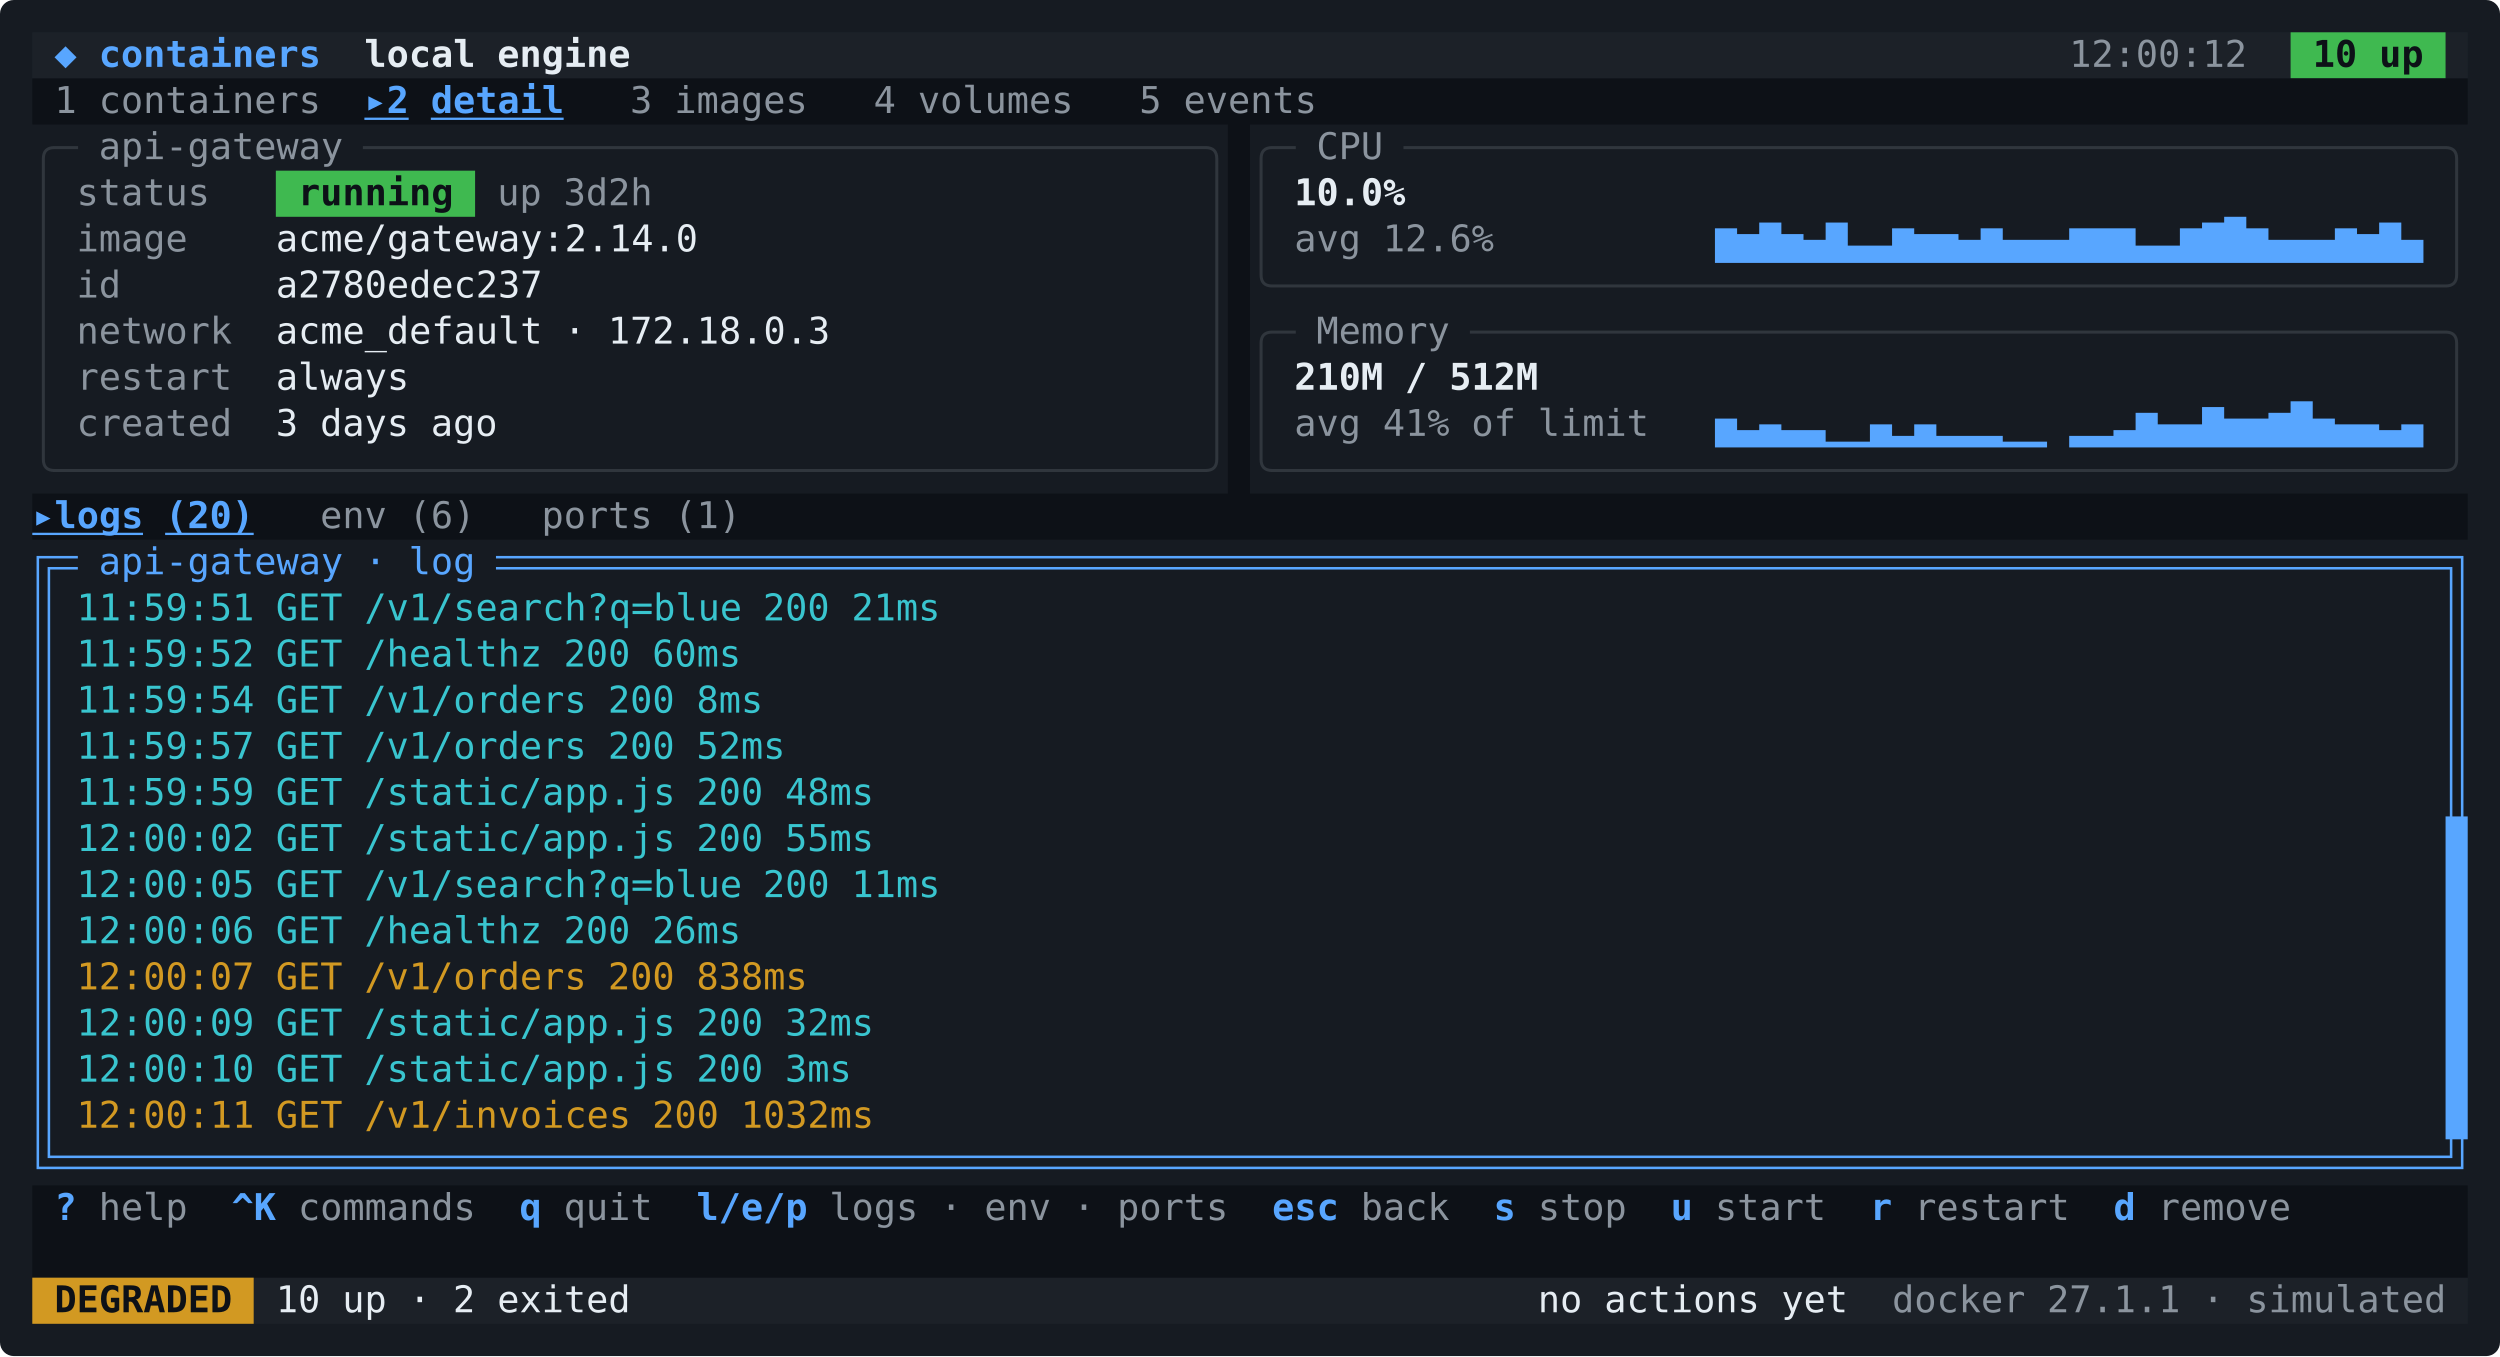
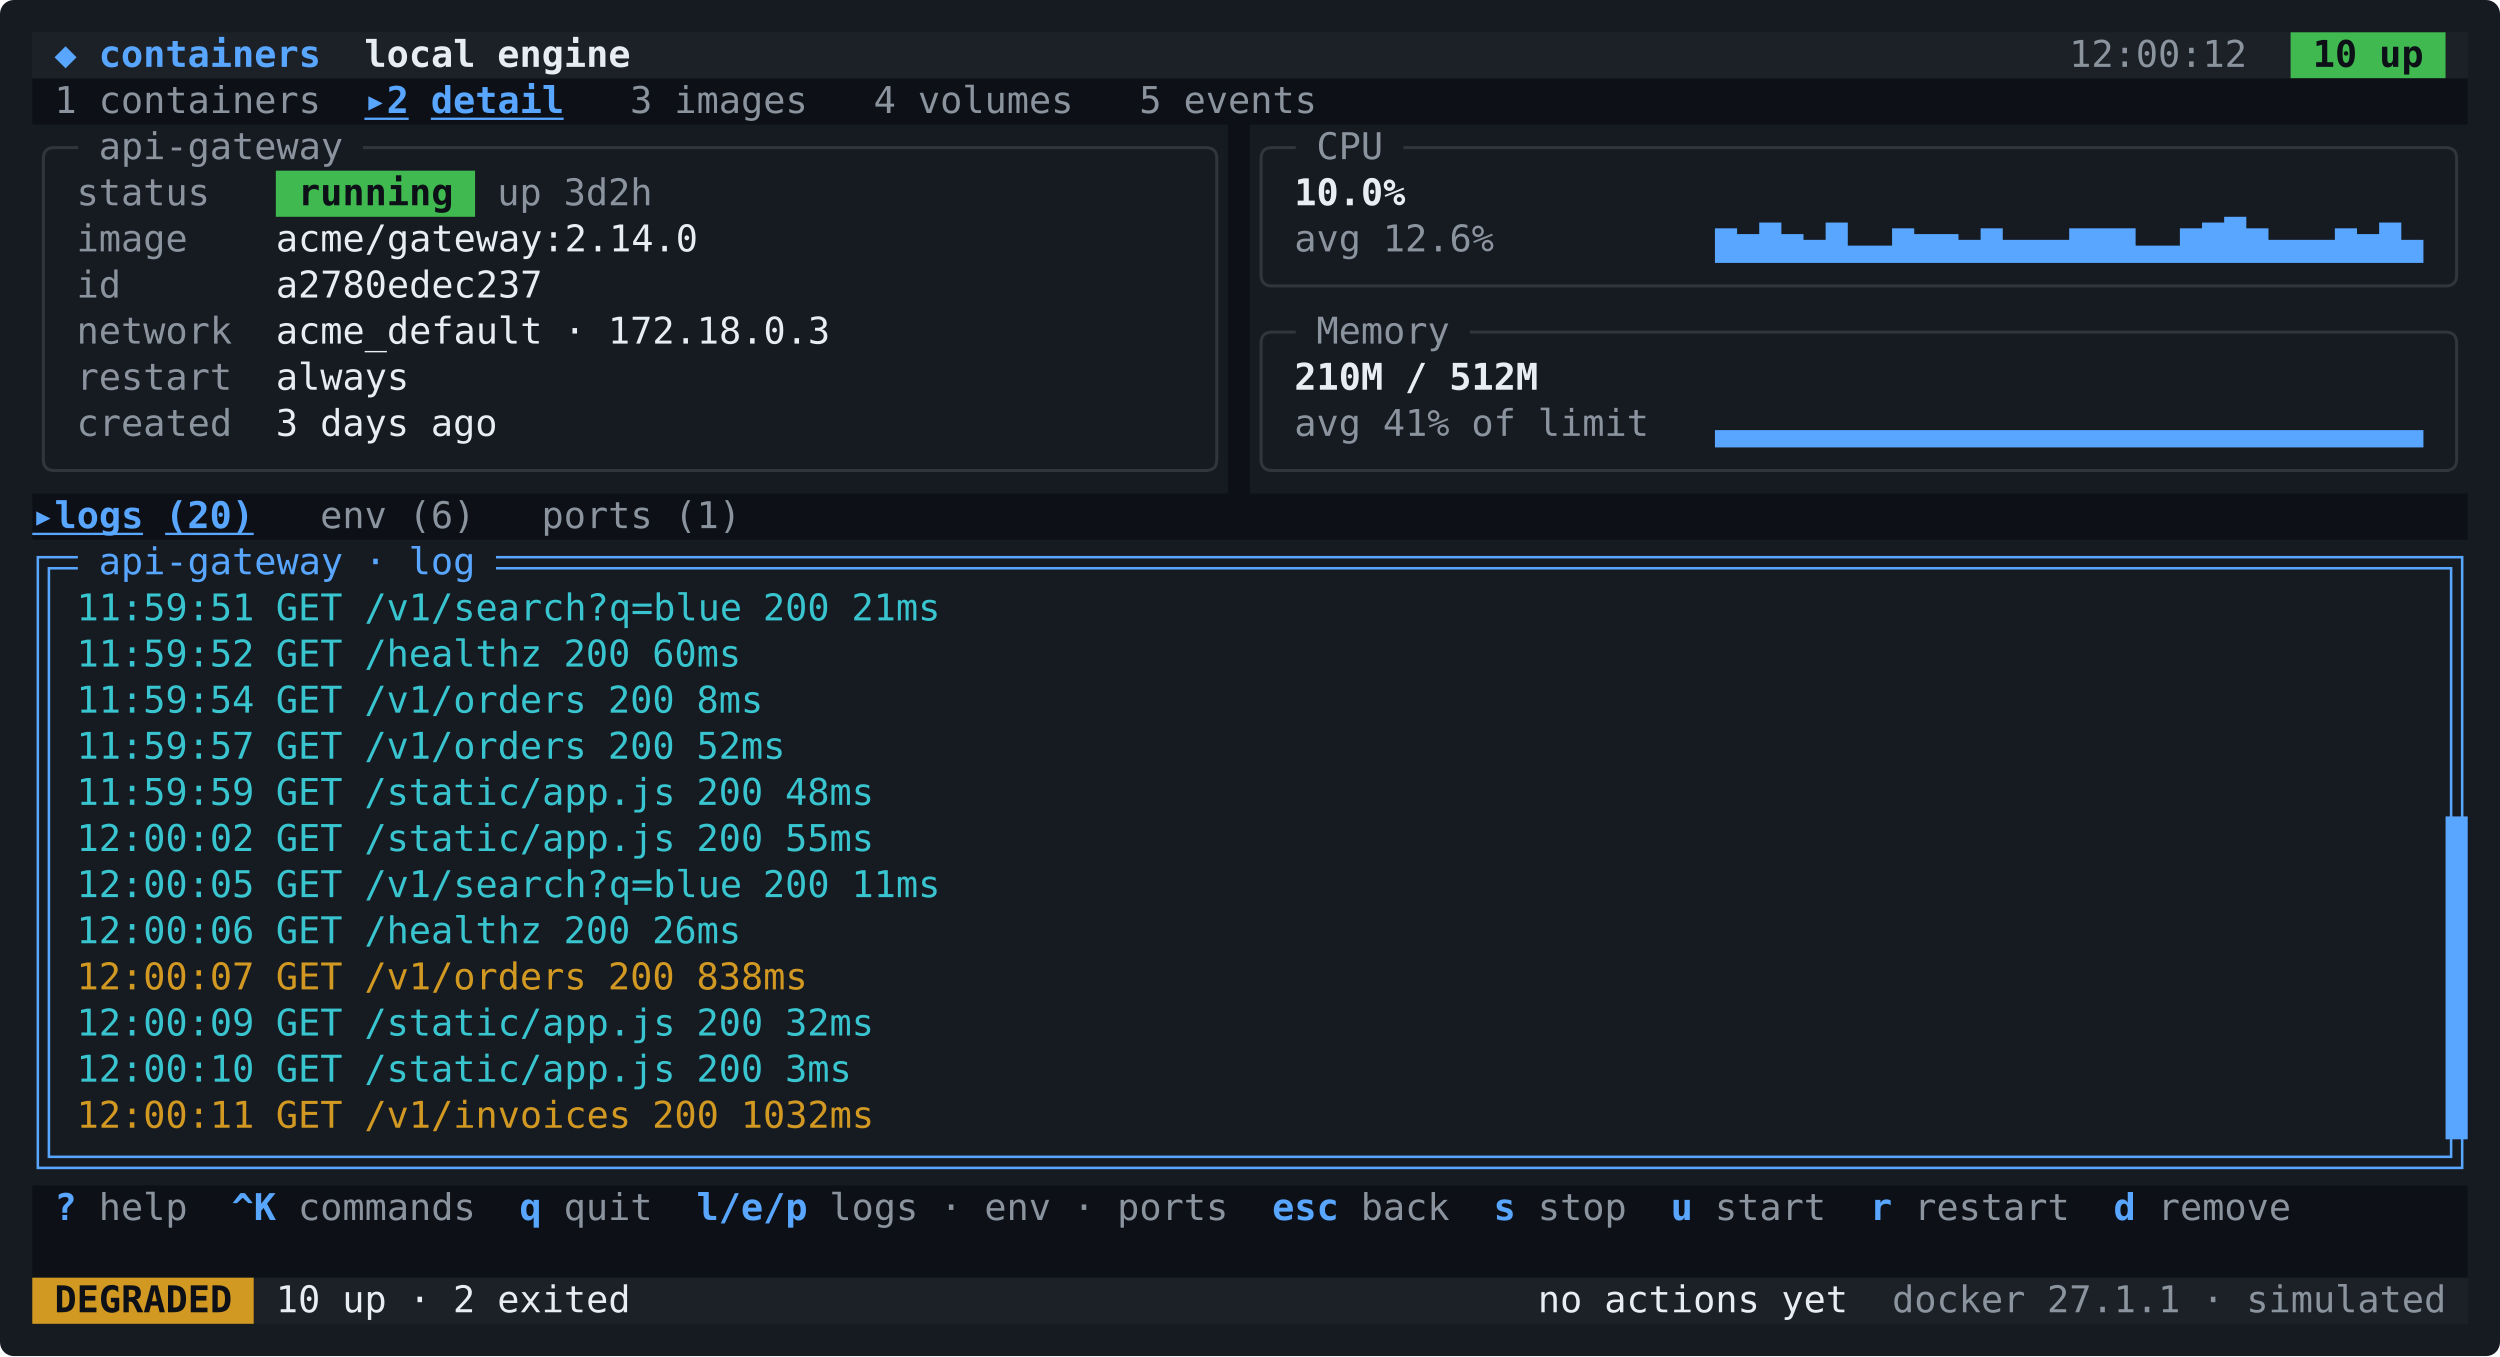
<svg xmlns="http://www.w3.org/2000/svg" width="1084" height="588" viewBox="0 0 1084 588" role="img" aria-label="containers: the detail of one container, an overview card beside CPU and memory sparklines, and its log in a tab strip with environment and ports">
  <rect width="1084" height="588" rx="6" fill="#161b22" />
  <path fill="#1c2128" d="M14 14h979.2v20h-979.2zM1060.4 14h9.6v20h-9.6zM110 554h960v20h-960z" />
  <path fill="#3fb950" d="M993.2 14h67.2v20h-67.2zM119.6 74h86.4v20h-86.4z" />
  <path fill="#0d1117" d="M14 34h1056v20h-1056zM532.4 54h9.6v20h-9.6zM532.4 74h9.6v20h-9.6zM532.4 94h9.6v20h-9.6zM532.4 114h9.6v20h-9.6zM532.4 134h9.6v20h-9.6zM532.4 154h9.6v20h-9.6zM532.4 174h9.6v20h-9.6zM532.4 194h9.6v20h-9.6zM14 214h1056v20h-1056zM14 514h1056v20h-1056zM14 534h1056v20h-1056z" />
  <path fill="#d29922" d="M14 554h96v20h-96z" />
-   <path fill="#58a6ff" d="M743.6 99h9.6v15h-9.6zM753.2 101.5h9.6v12.5h-9.6zM762.8 96.5h9.6v17.5h-9.6zM772.4 101.5h9.6v12.5h-9.6zM782 104h9.6v10h-9.6zM791.6 96.5h9.6v17.5h-9.6zM801.2 106.5h9.6v7.5h-9.6zM810.8 106.5h9.6v7.5h-9.6zM820.4 99h9.6v15h-9.6zM830 101.5h9.6v12.5h-9.6zM839.6 101.5h9.6v12.5h-9.6zM849.2 104h9.6v10h-9.6zM858.8 99h9.6v15h-9.6zM868.4 104h9.6v10h-9.6zM878 104h9.6v10h-9.6zM887.6 104h9.6v10h-9.6zM897.2 99h9.6v15h-9.6zM906.8 99h9.6v15h-9.6zM916.4 99h9.6v15h-9.6zM926 106.5h9.6v7.5h-9.6zM935.6 106.5h9.6v7.5h-9.6zM945.2 99h9.6v15h-9.6zM954.8 96.5h9.6v17.5h-9.6zM964.4 94h9.6v20h-9.6zM974 99h9.6v15h-9.6zM983.6 104h9.6v10h-9.6zM993.2 104h9.6v10h-9.6zM1002.8 104h9.6v10h-9.6zM1012.4 99h9.6v15h-9.6zM1022 101.5h9.6v12.5h-9.6zM1031.6 96.5h9.6v17.5h-9.6zM1041.2 104h9.6v10h-9.6zM743.6 181.5h9.6v12.5h-9.6zM753.2 186.5h9.6v7.5h-9.6zM762.8 184h9.6v10h-9.6zM772.4 186.5h9.6v7.5h-9.6zM782 186.5h9.6v7.5h-9.6zM791.6 191.5h9.6v2.5h-9.6zM801.2 191.5h9.6v2.5h-9.6zM810.8 184h9.6v10h-9.6zM820.4 189h9.6v5h-9.6zM830 184h9.6v10h-9.6zM839.6 189h9.6v5h-9.6zM849.2 189h9.6v5h-9.6zM858.8 189h9.6v5h-9.6zM868.4 191.5h9.6v2.5h-9.6zM878 191.5h9.6v2.5h-9.6zM897.2 189h9.6v5h-9.6zM906.8 189h9.6v5h-9.6zM916.4 186.5h9.6v7.5h-9.6zM926 179h9.6v15h-9.6zM935.6 184h9.6v10h-9.6zM945.2 184h9.6v10h-9.6zM954.8 176.5h9.6v17.5h-9.6zM964.4 181.5h9.6v12.5h-9.6zM974 181.5h9.6v12.5h-9.6zM983.6 179h9.6v15h-9.6zM993.2 174h9.6v20h-9.6zM1002.8 181.5h9.6v12.5h-9.6zM1012.4 184h9.6v10h-9.6zM1022 184h9.6v10h-9.6zM1031.6 186.5h9.6v7.5h-9.6zM1041.2 184h9.6v10h-9.6zM1060.4 354h9.6v20h-9.6zM1060.4 374h9.6v20h-9.6zM1060.4 394h9.6v20h-9.6zM1060.4 414h9.6v20h-9.6zM1060.4 434h9.6v20h-9.6zM1060.4 454h9.6v20h-9.6zM1060.4 474h9.6v20h-9.6z" />
+   <path fill="#58a6ff" d="M743.6 99h9.6v15h-9.6zM753.2 101.5h9.6v12.5h-9.6zM762.8 96.5h9.6v17.5h-9.6zM772.4 101.5h9.6v12.5h-9.6zM782 104h9.6v10h-9.6zM791.6 96.5h9.6v17.5h-9.6zM801.2 106.5h9.6v7.5h-9.6zM810.8 106.5h9.6v7.5h-9.6zM820.4 99h9.6v15h-9.6zM830 101.5h9.6v12.5h-9.6zM839.6 101.5h9.6v12.5h-9.6zM849.2 104h9.6v10h-9.6zM858.8 99h9.6v15h-9.6zM868.4 104h9.6v10h-9.6zM878 104h9.6v10h-9.6zM887.6 104h9.6v10h-9.6zM897.2 99h9.6v15h-9.6zM906.8 99h9.6v15h-9.6zM916.4 99h9.6v15h-9.6zM926 106.5h9.6v7.5h-9.6zM935.6 106.5h9.6v7.5h-9.6zM945.2 99h9.6v15h-9.6zM954.8 96.5h9.6v17.5h-9.6zM964.4 94h9.6v20h-9.6zM974 99h9.6v15h-9.6zM983.6 104h9.6v10h-9.6zM993.2 104h9.6v10h-9.6zM1002.8 104h9.6v10h-9.6zM1012.4 99h9.6v15h-9.6zM1022 101.5h9.6v12.5h-9.6zM1031.6 96.5h9.6v17.5h-9.6zM1041.2 104h9.6v10h-9.6zM743.6 186.5h9.6v7.5h-9.6zM753.2 186.5h9.6v7.5h-9.6zM762.8 186.5h9.6v7.5h-9.6zM772.4 186.5h9.6v7.5h-9.6zM782 186.5h9.6v7.5h-9.6zM791.6 186.5h9.6v7.5h-9.6zM801.2 186.5h9.6v7.5h-9.6zM810.8 186.5h9.6v7.5h-9.6zM820.4 186.5h9.6v7.5h-9.6zM830 186.5h9.6v7.5h-9.6zM839.6 186.5h9.6v7.5h-9.6zM849.2 186.5h9.6v7.5h-9.6zM858.8 186.5h9.6v7.5h-9.6zM868.4 186.5h9.6v7.5h-9.6zM878 186.5h9.6v7.5h-9.6zM887.6 186.5h9.6v7.5h-9.6zM897.2 186.5h9.6v7.5h-9.6zM906.8 186.5h9.6v7.5h-9.6zM916.4 186.5h9.6v7.5h-9.6zM926 186.5h9.6v7.5h-9.6zM935.6 186.5h9.6v7.5h-9.6zM945.2 186.5h9.6v7.5h-9.6zM954.8 186.5h9.6v7.5h-9.6zM964.4 186.5h9.6v7.5h-9.6zM974 186.5h9.6v7.5h-9.6zM983.6 186.5h9.6v7.5h-9.6zM993.2 186.5h9.6v7.5h-9.6zM1002.8 186.5h9.6v7.5h-9.6zM1012.4 186.5h9.6v7.5h-9.6zM1022 186.5h9.6v7.5h-9.6zM1031.6 186.5h9.6v7.5h-9.6zM1041.2 186.5h9.6v7.5h-9.6zM1060.4 354h9.6v20h-9.6zM1060.4 374h9.6v20h-9.6zM1060.4 394h9.6v20h-9.6zM1060.4 414h9.6v20h-9.6zM1060.4 434h9.6v20h-9.6zM1060.4 454h9.6v20h-9.6zM1060.4 474h9.6v20h-9.6z" />
  <g fill="none" stroke-linecap="square" stroke-linejoin="miter">
    <path stroke="#30363d" stroke-width="1.3" d="M23.6 64H23.6Q18.8 64 18.8 68.8V74M23.6 64H33.2M158 64H167.6M167.6 64H177.2M177.2 64H186.8M186.8 64H196.4M196.4 64H206M206 64H215.6M215.6 64H225.2M225.2 64H234.8M234.8 64H244.4M244.4 64H254M254 64H263.6M263.6 64H273.2M273.2 64H282.8M282.8 64H292.4M292.4 64H302M302 64H311.6M311.6 64H321.2M321.2 64H330.8M330.8 64H340.4M340.4 64H350M350 64H359.6M359.6 64H369.2M369.2 64H378.8M378.8 64H388.4M388.4 64H398M398 64H407.6M407.6 64H417.2M417.2 64H426.8M426.8 64H436.4M436.4 64H446M446 64H455.6M455.6 64H465.2M465.2 64H474.8M474.8 64H484.4M484.4 64H494M494 64H503.6M503.6 64H513.2M513.2 64H522.8M522.8 64H522.8Q527.6 64 527.6 68.8V74M551.6 64H551.6Q546.8 64 546.8 68.8V74M551.6 64H561.2M609.2 64H618.8M618.8 64H628.4M628.4 64H638M638 64H647.6M647.6 64H657.2M657.2 64H666.8M666.8 64H676.4M676.4 64H686M686 64H695.6M695.6 64H705.2M705.2 64H714.8M714.8 64H724.4M724.4 64H734M734 64H743.6M743.6 64H753.2M753.2 64H762.8M762.8 64H772.4M772.4 64H782M782 64H791.6M791.6 64H801.2M801.2 64H810.8M810.8 64H820.4M820.4 64H830M830 64H839.6M839.6 64H849.2M849.2 64H858.8M858.8 64H868.4M868.4 64H878M878 64H887.6M887.6 64H897.2M897.2 64H906.8M906.8 64H916.4M916.4 64H926M926 64H935.6M935.6 64H945.2M945.2 64H954.8M954.8 64H964.4M964.4 64H974M974 64H983.6M983.6 64H993.2M993.2 64H1002.8M1002.8 64H1012.4M1012.4 64H1022M1022 64H1031.6M1031.6 64H1041.2M1041.2 64H1050.8M1050.8 64H1060.4M1060.4 64H1060.4Q1065.2 64 1065.2 68.8V74M18.8 74V94M527.6 74V94M546.8 74V94M1065.2 74V94M18.8 94V114M527.6 94V114M546.8 94V114M1065.2 94V114M18.8 114V134M527.6 114V134M551.6 124H551.6Q546.8 124 546.8 119.2V114M551.6 124H561.2M561.2 124H570.8M570.8 124H580.4M580.4 124H590M590 124H599.6M599.6 124H609.2M609.2 124H618.8M618.8 124H628.4M628.4 124H638M638 124H647.6M647.6 124H657.2M657.2 124H666.8M666.8 124H676.4M676.4 124H686M686 124H695.6M695.6 124H705.2M705.2 124H714.8M714.8 124H724.4M724.4 124H734M734 124H743.6M743.6 124H753.2M753.2 124H762.8M762.8 124H772.4M772.4 124H782M782 124H791.6M791.6 124H801.2M801.2 124H810.8M810.8 124H820.4M820.4 124H830M830 124H839.6M839.6 124H849.2M849.2 124H858.8M858.8 124H868.4M868.4 124H878M878 124H887.6M887.6 124H897.2M897.2 124H906.8M906.8 124H916.4M916.4 124H926M926 124H935.6M935.6 124H945.2M945.2 124H954.8M954.8 124H964.4M964.4 124H974M974 124H983.6M983.6 124H993.2M993.2 124H1002.8M1002.8 124H1012.4M1012.4 124H1022M1022 124H1031.6M1031.6 124H1041.2M1041.2 124H1050.8M1050.8 124H1060.4M1060.4 124H1060.4Q1065.2 124 1065.2 119.2V114M18.8 134V154M527.6 134V154M551.6 144H551.6Q546.8 144 546.8 148.8V154M551.6 144H561.2M638 144H647.6M647.6 144H657.2M657.2 144H666.8M666.8 144H676.4M676.4 144H686M686 144H695.6M695.6 144H705.2M705.2 144H714.8M714.8 144H724.4M724.4 144H734M734 144H743.6M743.6 144H753.2M753.2 144H762.8M762.8 144H772.4M772.4 144H782M782 144H791.6M791.6 144H801.2M801.2 144H810.8M810.8 144H820.4M820.4 144H830M830 144H839.6M839.6 144H849.2M849.2 144H858.8M858.8 144H868.4M868.4 144H878M878 144H887.6M887.6 144H897.2M897.2 144H906.8M906.8 144H916.4M916.4 144H926M926 144H935.6M935.6 144H945.2M945.2 144H954.8M954.8 144H964.4M964.4 144H974M974 144H983.6M983.6 144H993.2M993.2 144H1002.8M1002.8 144H1012.4M1012.4 144H1022M1022 144H1031.6M1031.6 144H1041.2M1041.2 144H1050.8M1050.8 144H1060.4M1060.4 144H1060.4Q1065.2 144 1065.2 148.8V154M18.8 154V174M527.6 154V174M546.8 154V174M1065.2 154V174M18.8 174V194M527.6 174V194M546.8 174V194M1065.2 174V194M23.6 204H23.6Q18.8 204 18.8 199.2V194M23.6 204H33.2M33.2 204H42.8M42.8 204H52.4M52.4 204H62M62 204H71.6M71.6 204H81.2M81.2 204H90.8M90.8 204H100.4M100.4 204H110M110 204H119.6M119.6 204H129.2M129.2 204H138.8M138.8 204H148.4M148.4 204H158M158 204H167.6M167.6 204H177.2M177.2 204H186.8M186.8 204H196.4M196.4 204H206M206 204H215.6M215.6 204H225.2M225.2 204H234.8M234.8 204H244.4M244.4 204H254M254 204H263.6M263.6 204H273.2M273.2 204H282.8M282.8 204H292.4M292.4 204H302M302 204H311.6M311.6 204H321.2M321.2 204H330.8M330.8 204H340.4M340.4 204H350M350 204H359.6M359.6 204H369.2M369.2 204H378.8M378.8 204H388.4M388.4 204H398M398 204H407.6M407.6 204H417.2M417.2 204H426.8M426.8 204H436.4M436.4 204H446M446 204H455.6M455.6 204H465.2M465.2 204H474.8M474.8 204H484.4M484.4 204H494M494 204H503.6M503.6 204H513.2M513.2 204H522.8M522.8 204H522.8Q527.6 204 527.6 199.2V194M551.6 204H551.6Q546.8 204 546.8 199.2V194M551.6 204H561.2M561.2 204H570.8M570.8 204H580.4M580.4 204H590M590 204H599.6M599.6 204H609.2M609.2 204H618.8M618.8 204H628.4M628.4 204H638M638 204H647.6M647.6 204H657.2M657.2 204H666.8M666.8 204H676.4M676.4 204H686M686 204H695.6M695.6 204H705.2M705.2 204H714.8M714.8 204H724.4M724.4 204H734M734 204H743.6M743.6 204H753.2M753.2 204H762.8M762.8 204H772.4M772.4 204H782M782 204H791.6M791.6 204H801.2M801.2 204H810.8M810.8 204H820.4M820.4 204H830M830 204H839.6M839.6 204H849.2M849.2 204H858.8M858.8 204H868.4M868.4 204H878M878 204H887.6M887.6 204H897.2M897.2 204H906.8M906.8 204H916.4M916.4 204H926M926 204H935.6M935.6 204H945.2M945.2 204H954.8M954.8 204H964.4M964.4 204H974M974 204H983.6M983.6 204H993.2M993.2 204H1002.8M1002.8 204H1012.4M1012.4 204H1022M1022 204H1031.6M1031.6 204H1041.2M1041.2 204H1050.8M1050.8 204H1060.4M1060.4 204H1060.4Q1065.2 204 1065.2 199.2V194" />
    <path stroke="#58a6ff" stroke-width="1.1" d="M23.6 241.6H16.4V254M23.6 246.4H21.2V254M23.6 241.6H33.2M23.6 246.4H33.2M215.6 241.6H225.2M215.6 246.4H225.2M225.2 241.6H234.8M225.2 246.4H234.8M234.8 241.6H244.4M234.8 246.4H244.4M244.4 241.6H254M244.4 246.4H254M254 241.6H263.6M254 246.4H263.6M263.6 241.6H273.2M263.6 246.4H273.2M273.2 241.6H282.8M273.2 246.4H282.8M282.8 241.6H292.4M282.8 246.4H292.4M292.4 241.6H302M292.4 246.4H302M302 241.6H311.6M302 246.4H311.6M311.6 241.6H321.2M311.6 246.4H321.2M321.2 241.6H330.8M321.2 246.4H330.8M330.8 241.6H340.4M330.8 246.4H340.4M340.4 241.6H350M340.4 246.4H350M350 241.6H359.6M350 246.4H359.6M359.6 241.6H369.2M359.6 246.4H369.2M369.2 241.6H378.8M369.2 246.4H378.8M378.8 241.6H388.4M378.8 246.4H388.4M388.4 241.6H398M388.4 246.4H398M398 241.6H407.6M398 246.4H407.6M407.6 241.6H417.2M407.6 246.4H417.2M417.2 241.6H426.8M417.2 246.4H426.8M426.8 241.6H436.4M426.8 246.4H436.4M436.4 241.6H446M436.4 246.4H446M446 241.6H455.6M446 246.4H455.6M455.6 241.6H465.2M455.6 246.4H465.2M465.2 241.6H474.8M465.2 246.4H474.8M474.8 241.6H484.4M474.8 246.4H484.4M484.4 241.6H494M484.4 246.4H494M494 241.6H503.6M494 246.4H503.6M503.6 241.6H513.2M503.6 246.4H513.2M513.2 241.6H522.8M513.2 246.4H522.8M522.8 241.6H532.4M522.8 246.4H532.4M532.4 241.6H542M532.4 246.4H542M542 241.6H551.6M542 246.4H551.6M551.6 241.6H561.2M551.6 246.4H561.2M561.2 241.6H570.8M561.2 246.4H570.8M570.8 241.6H580.4M570.8 246.4H580.4M580.4 241.6H590M580.4 246.4H590M590 241.6H599.6M590 246.4H599.6M599.6 241.6H609.2M599.6 246.4H609.2M609.2 241.6H618.8M609.2 246.4H618.8M618.8 241.6H628.4M618.8 246.4H628.4M628.4 241.6H638M628.4 246.4H638M638 241.6H647.6M638 246.4H647.6M647.6 241.6H657.2M647.6 246.4H657.2M657.2 241.6H666.8M657.2 246.4H666.8M666.8 241.6H676.4M666.8 246.4H676.4M676.4 241.6H686M676.4 246.4H686M686 241.6H695.6M686 246.4H695.6M695.6 241.6H705.2M695.6 246.4H705.2M705.2 241.6H714.8M705.2 246.4H714.8M714.8 241.6H724.4M714.8 246.4H724.4M724.4 241.6H734M724.4 246.4H734M734 241.6H743.6M734 246.4H743.6M743.6 241.6H753.2M743.6 246.4H753.2M753.2 241.6H762.8M753.2 246.4H762.8M762.8 241.6H772.4M762.8 246.4H772.4M772.4 241.6H782M772.4 246.4H782M782 241.6H791.6M782 246.4H791.6M791.6 241.6H801.2M791.6 246.4H801.2M801.2 241.6H810.8M801.2 246.4H810.8M810.8 241.6H820.4M810.8 246.4H820.4M820.4 241.6H830M820.4 246.4H830M830 241.6H839.6M830 246.4H839.6M839.6 241.6H849.2M839.6 246.4H849.2M849.2 241.6H858.8M849.2 246.4H858.8M858.8 241.6H868.4M858.8 246.4H868.4M868.4 241.6H878M868.4 246.4H878M878 241.6H887.6M878 246.4H887.6M887.6 241.6H897.2M887.6 246.4H897.2M897.2 241.6H906.8M897.2 246.4H906.8M906.8 241.6H916.4M906.8 246.4H916.4M916.4 241.6H926M916.4 246.4H926M926 241.6H935.6M926 246.4H935.6M935.6 241.6H945.2M935.6 246.4H945.2M945.2 241.6H954.8M945.2 246.4H954.8M954.8 241.6H964.4M954.8 246.4H964.4M964.4 241.6H974M964.4 246.4H974M974 241.6H983.6M974 246.4H983.6M983.6 241.6H993.2M983.6 246.4H993.2M993.2 241.6H1002.8M993.2 246.4H1002.8M1002.8 241.6H1012.4M1002.8 246.4H1012.4M1012.4 241.6H1022M1012.4 246.4H1022M1022 241.6H1031.6M1022 246.4H1031.6M1031.6 241.6H1041.2M1031.6 246.4H1041.2M1041.2 241.6H1050.8M1041.2 246.4H1050.8M1050.8 241.6H1060.4M1050.8 246.4H1060.4M1060.4 241.6H1067.6V254M1060.4 246.4H1062.8V254M16.4 254V274M21.2 254V274M1062.8 254V274M1067.6 254V274M16.4 274V294M21.2 274V294M1062.8 274V294M1067.6 274V294M16.4 294V314M21.2 294V314M1062.8 294V314M1067.6 294V314M16.4 314V334M21.2 314V334M1062.8 314V334M1067.6 314V334M16.4 334V354M21.2 334V354M1062.8 334V354M1067.6 334V354M16.4 354V374M21.2 354V374M16.4 374V394M21.2 374V394M16.4 394V414M21.2 394V414M16.4 414V434M21.2 414V434M16.4 434V454M21.2 434V454M16.4 454V474M21.2 454V474M16.4 474V494M21.2 474V494M23.6 506.4H16.4V494M23.6 501.6H21.2V494M23.6 501.6H33.2M23.6 506.4H33.2M33.2 501.6H42.8M33.2 506.4H42.8M42.8 501.6H52.4M42.8 506.4H52.4M52.4 501.6H62M52.4 506.4H62M62 501.6H71.6M62 506.4H71.6M71.6 501.6H81.2M71.6 506.4H81.2M81.2 501.6H90.8M81.2 506.4H90.8M90.8 501.6H100.4M90.8 506.4H100.4M100.4 501.6H110M100.4 506.4H110M110 501.6H119.6M110 506.4H119.6M119.6 501.6H129.2M119.6 506.4H129.2M129.2 501.6H138.8M129.2 506.4H138.8M138.8 501.6H148.4M138.8 506.4H148.4M148.4 501.6H158M148.4 506.4H158M158 501.6H167.6M158 506.4H167.6M167.6 501.6H177.2M167.6 506.4H177.2M177.2 501.6H186.8M177.2 506.4H186.8M186.8 501.6H196.4M186.8 506.4H196.4M196.4 501.6H206M196.4 506.4H206M206 501.6H215.6M206 506.4H215.6M215.6 501.6H225.2M215.6 506.4H225.2M225.2 501.6H234.8M225.2 506.4H234.8M234.8 501.6H244.4M234.8 506.4H244.4M244.4 501.6H254M244.4 506.4H254M254 501.6H263.6M254 506.4H263.6M263.6 501.6H273.2M263.6 506.4H273.2M273.2 501.6H282.8M273.2 506.4H282.8M282.8 501.6H292.4M282.8 506.4H292.4M292.4 501.6H302M292.4 506.4H302M302 501.6H311.6M302 506.4H311.6M311.6 501.6H321.2M311.6 506.4H321.2M321.2 501.6H330.8M321.2 506.4H330.8M330.8 501.6H340.4M330.8 506.4H340.4M340.4 501.6H350M340.4 506.4H350M350 501.6H359.6M350 506.4H359.6M359.6 501.6H369.2M359.6 506.4H369.2M369.2 501.6H378.8M369.2 506.4H378.8M378.8 501.6H388.4M378.8 506.4H388.4M388.4 501.6H398M388.4 506.4H398M398 501.6H407.6M398 506.4H407.6M407.6 501.6H417.2M407.6 506.4H417.2M417.2 501.6H426.8M417.2 506.4H426.8M426.8 501.6H436.4M426.8 506.4H436.4M436.4 501.6H446M436.4 506.4H446M446 501.6H455.6M446 506.4H455.6M455.6 501.6H465.2M455.6 506.4H465.2M465.2 501.6H474.8M465.2 506.4H474.8M474.8 501.6H484.4M474.8 506.4H484.4M484.4 501.6H494M484.4 506.4H494M494 501.6H503.6M494 506.4H503.6M503.6 501.6H513.2M503.6 506.4H513.2M513.2 501.6H522.8M513.2 506.4H522.8M522.8 501.6H532.4M522.8 506.4H532.4M532.4 501.6H542M532.4 506.4H542M542 501.6H551.6M542 506.4H551.6M551.6 501.6H561.2M551.6 506.4H561.2M561.2 501.6H570.8M561.2 506.4H570.8M570.8 501.6H580.4M570.8 506.4H580.4M580.4 501.6H590M580.4 506.4H590M590 501.6H599.6M590 506.4H599.6M599.6 501.6H609.2M599.6 506.4H609.2M609.2 501.6H618.8M609.2 506.4H618.8M618.8 501.6H628.4M618.8 506.4H628.4M628.4 501.6H638M628.4 506.4H638M638 501.6H647.6M638 506.4H647.6M647.6 501.6H657.2M647.6 506.4H657.2M657.2 501.6H666.8M657.2 506.4H666.8M666.8 501.6H676.4M666.8 506.4H676.4M676.4 501.6H686M676.4 506.4H686M686 501.6H695.6M686 506.4H695.6M695.6 501.6H705.2M695.6 506.4H705.2M705.2 501.6H714.8M705.2 506.4H714.8M714.8 501.6H724.4M714.8 506.4H724.4M724.4 501.6H734M724.4 506.4H734M734 501.6H743.6M734 506.4H743.6M743.6 501.6H753.2M743.6 506.4H753.2M753.2 501.6H762.8M753.2 506.4H762.8M762.8 501.6H772.4M762.8 506.4H772.4M772.4 501.6H782M772.4 506.4H782M782 501.6H791.6M782 506.4H791.6M791.6 501.6H801.2M791.6 506.4H801.2M801.2 501.6H810.8M801.2 506.4H810.8M810.8 501.6H820.4M810.8 506.4H820.4M820.4 501.6H830M820.4 506.4H830M830 501.6H839.6M830 506.4H839.6M839.6 501.6H849.2M839.6 506.4H849.2M849.2 501.6H858.8M849.2 506.4H858.8M858.8 501.6H868.4M858.8 506.4H868.4M868.4 501.6H878M868.4 506.4H878M878 501.6H887.6M878 506.4H887.6M887.6 501.6H897.2M887.6 506.4H897.2M897.2 501.6H906.8M897.2 506.4H906.8M906.8 501.6H916.4M906.8 506.4H916.4M916.4 501.6H926M916.4 506.4H926M926 501.6H935.6M926 506.4H935.6M935.6 501.6H945.2M935.6 506.4H945.2M945.2 501.6H954.8M945.2 506.4H954.8M954.8 501.6H964.4M954.8 506.4H964.4M964.4 501.6H974M964.4 506.4H974M974 501.6H983.6M974 506.4H983.6M983.6 501.6H993.2M983.6 506.4H993.2M993.2 501.6H1002.8M993.2 506.4H1002.8M1002.8 501.6H1012.4M1002.8 506.4H1012.4M1012.4 501.6H1022M1012.4 506.4H1022M1022 501.6H1031.6M1022 506.4H1031.6M1031.6 501.6H1041.2M1031.6 506.4H1041.2M1041.2 501.6H1050.8M1041.2 506.4H1050.8M1050.8 501.6H1060.4M1050.8 506.4H1060.4M1060.4 506.4H1067.6V494M1060.4 501.6H1062.8V494" />
  </g>
  <g font-family="'JetBrains Mono','SF Mono',SFMono-Regular,Menlo,Consolas,'DejaVu Sans Mono','Noto Sans Mono',monospace" font-size="16" xml:space="preserve">
    <text x="23.6" y="29" textLength="9.6" lengthAdjust="spacing" fill="#58a6ff" font-weight="700">◆</text>
    <text x="42.8" y="29" textLength="96" lengthAdjust="spacing" fill="#58a6ff" font-weight="700">containers</text>
    <text x="158" y="29" textLength="48" lengthAdjust="spacing" fill="#e6edf3" font-weight="700">local</text>
    <text x="215.6" y="29" textLength="57.6" lengthAdjust="spacing" fill="#e6edf3" font-weight="700">engine</text>
    <text x="897.2" y="29" textLength="76.8" lengthAdjust="spacing" fill="#8b949e">12:00:12</text>
    <text x="1002.8" y="29" textLength="19.2" lengthAdjust="spacing" fill="#0d1117" font-weight="700">10</text>
    <text x="1031.6" y="29" textLength="19.2" lengthAdjust="spacing" fill="#0d1117" font-weight="700">up</text>
    <text x="23.6" y="49" textLength="9.6" lengthAdjust="spacing" fill="#8b949e">1</text>
    <text x="42.8" y="49" textLength="96" lengthAdjust="spacing" fill="#8b949e">containers</text>
    <text x="158" y="49" textLength="19.2" lengthAdjust="spacing" fill="#58a6ff" font-weight="700">▸2</text>
    <rect x="158" y="51" width="19.2" height="1" fill="#58a6ff" />
    <text x="186.8" y="49" textLength="57.6" lengthAdjust="spacing" fill="#58a6ff" font-weight="700">detail</text>
    <rect x="186.8" y="51" width="57.6" height="1" fill="#58a6ff" />
    <text x="273.2" y="49" textLength="9.6" lengthAdjust="spacing" fill="#8b949e">3</text>
    <text x="292.4" y="49" textLength="57.6" lengthAdjust="spacing" fill="#8b949e">images</text>
    <text x="378.8" y="49" textLength="9.6" lengthAdjust="spacing" fill="#8b949e">4</text>
    <text x="398" y="49" textLength="67.2" lengthAdjust="spacing" fill="#8b949e">volumes</text>
    <text x="494" y="49" textLength="9.6" lengthAdjust="spacing" fill="#8b949e">5</text>
    <text x="513.2" y="49" textLength="57.6" lengthAdjust="spacing" fill="#8b949e">events</text>
    <text x="42.8" y="69" textLength="105.6" lengthAdjust="spacing" fill="#8b949e">api-gateway</text>
    <text x="570.8" y="69" textLength="28.8" lengthAdjust="spacing" fill="#8b949e">CPU</text>
    <text x="33.2" y="89" textLength="57.6" lengthAdjust="spacing" fill="#8b949e">status</text>
    <text x="129.2" y="89" textLength="67.2" lengthAdjust="spacing" fill="#0d1117" font-weight="700">running</text>
    <text x="215.6" y="89" textLength="19.2" lengthAdjust="spacing" fill="#8b949e">up</text>
    <text x="244.4" y="89" textLength="38.4" lengthAdjust="spacing" fill="#8b949e">3d2h</text>
    <text x="561.2" y="89" textLength="48" lengthAdjust="spacing" fill="#e6edf3" font-weight="700">10.0%</text>
    <text x="33.2" y="109" textLength="48" lengthAdjust="spacing" fill="#8b949e">image</text>
    <text x="119.6" y="109" textLength="182.4" lengthAdjust="spacing" fill="#e6edf3">acme/gateway:2.14.0</text>
    <text x="561.2" y="109" textLength="28.8" lengthAdjust="spacing" fill="#8b949e">avg</text>
    <text x="599.6" y="109" textLength="48" lengthAdjust="spacing" fill="#8b949e">12.6%</text>
    <text x="33.2" y="129" textLength="19.2" lengthAdjust="spacing" fill="#8b949e">id</text>
    <text x="119.6" y="129" textLength="115.2" lengthAdjust="spacing" fill="#e6edf3">a2780edec237</text>
    <text x="33.2" y="149" textLength="67.2" lengthAdjust="spacing" fill="#8b949e">network</text>
    <text x="119.6" y="149" textLength="115.2" lengthAdjust="spacing" fill="#e6edf3">acme_default</text>
    <text x="244.4" y="149" textLength="9.6" lengthAdjust="spacing" fill="#e6edf3">·</text>
    <text x="263.6" y="149" textLength="96" lengthAdjust="spacing" fill="#e6edf3">172.18.0.3</text>
    <text x="570.8" y="149" textLength="57.6" lengthAdjust="spacing" fill="#8b949e">Memory</text>
    <text x="33.2" y="169" textLength="67.2" lengthAdjust="spacing" fill="#8b949e">restart</text>
    <text x="119.6" y="169" textLength="57.6" lengthAdjust="spacing" fill="#e6edf3">always</text>
    <text x="561.2" y="169" textLength="38.4" lengthAdjust="spacing" fill="#e6edf3" font-weight="700">210M</text>
    <text x="609.2" y="169" textLength="9.6" lengthAdjust="spacing" fill="#e6edf3" font-weight="700">/</text>
    <text x="628.4" y="169" textLength="38.4" lengthAdjust="spacing" fill="#e6edf3" font-weight="700">512M</text>
    <text x="33.2" y="189" textLength="67.2" lengthAdjust="spacing" fill="#8b949e">created</text>
    <text x="119.6" y="189" textLength="9.6" lengthAdjust="spacing" fill="#e6edf3">3</text>
    <text x="138.8" y="189" textLength="38.4" lengthAdjust="spacing" fill="#e6edf3">days</text>
    <text x="186.8" y="189" textLength="28.8" lengthAdjust="spacing" fill="#e6edf3">ago</text>
    <text x="561.2" y="189" textLength="28.8" lengthAdjust="spacing" fill="#8b949e">avg</text>
    <text x="599.6" y="189" textLength="28.8" lengthAdjust="spacing" fill="#8b949e">41%</text>
    <text x="638" y="189" textLength="19.2" lengthAdjust="spacing" fill="#8b949e">of</text>
    <text x="666.8" y="189" textLength="48" lengthAdjust="spacing" fill="#8b949e">limit</text>
    <text x="14" y="229" textLength="48" lengthAdjust="spacing" fill="#58a6ff" font-weight="700">▸logs</text>
    <rect x="14" y="231" width="48" height="1" fill="#58a6ff" />
    <text x="71.6" y="229" textLength="38.4" lengthAdjust="spacing" fill="#58a6ff" font-weight="700">(20)</text>
    <rect x="71.6" y="231" width="38.4" height="1" fill="#58a6ff" />
    <text x="138.8" y="229" textLength="28.8" lengthAdjust="spacing" fill="#8b949e">env</text>
    <text x="177.2" y="229" textLength="28.8" lengthAdjust="spacing" fill="#8b949e">(6)</text>
    <text x="234.8" y="229" textLength="48" lengthAdjust="spacing" fill="#8b949e">ports</text>
    <text x="292.4" y="229" textLength="28.8" lengthAdjust="spacing" fill="#8b949e">(1)</text>
    <text x="42.8" y="249" textLength="105.6" lengthAdjust="spacing" fill="#58a6ff">api-gateway</text>
    <text x="158" y="249" textLength="9.6" lengthAdjust="spacing" fill="#58a6ff">·</text>
    <text x="177.2" y="249" textLength="28.8" lengthAdjust="spacing" fill="#58a6ff">log</text>
    <text x="33.2" y="269" textLength="76.8" lengthAdjust="spacing" fill="#39c5cf">11:59:51</text>
    <text x="119.6" y="269" textLength="28.8" lengthAdjust="spacing" fill="#39c5cf">GET</text>
    <text x="158" y="269" textLength="163.2" lengthAdjust="spacing" fill="#39c5cf">/v1/search?q=blue</text>
    <text x="330.8" y="269" textLength="28.8" lengthAdjust="spacing" fill="#39c5cf">200</text>
    <text x="369.2" y="269" textLength="38.4" lengthAdjust="spacing" fill="#39c5cf">21ms</text>
    <text x="33.2" y="289" textLength="76.8" lengthAdjust="spacing" fill="#39c5cf">11:59:52</text>
    <text x="119.6" y="289" textLength="28.8" lengthAdjust="spacing" fill="#39c5cf">GET</text>
    <text x="158" y="289" textLength="76.8" lengthAdjust="spacing" fill="#39c5cf">/healthz</text>
    <text x="244.4" y="289" textLength="28.8" lengthAdjust="spacing" fill="#39c5cf">200</text>
    <text x="282.8" y="289" textLength="38.4" lengthAdjust="spacing" fill="#39c5cf">60ms</text>
    <text x="33.2" y="309" textLength="76.8" lengthAdjust="spacing" fill="#39c5cf">11:59:54</text>
    <text x="119.6" y="309" textLength="28.8" lengthAdjust="spacing" fill="#39c5cf">GET</text>
    <text x="158" y="309" textLength="96" lengthAdjust="spacing" fill="#39c5cf">/v1/orders</text>
    <text x="263.6" y="309" textLength="28.8" lengthAdjust="spacing" fill="#39c5cf">200</text>
    <text x="302" y="309" textLength="28.8" lengthAdjust="spacing" fill="#39c5cf">8ms</text>
    <text x="33.2" y="329" textLength="76.8" lengthAdjust="spacing" fill="#39c5cf">11:59:57</text>
    <text x="119.6" y="329" textLength="28.8" lengthAdjust="spacing" fill="#39c5cf">GET</text>
    <text x="158" y="329" textLength="96" lengthAdjust="spacing" fill="#39c5cf">/v1/orders</text>
    <text x="263.6" y="329" textLength="28.8" lengthAdjust="spacing" fill="#39c5cf">200</text>
    <text x="302" y="329" textLength="38.4" lengthAdjust="spacing" fill="#39c5cf">52ms</text>
    <text x="33.2" y="349" textLength="76.8" lengthAdjust="spacing" fill="#39c5cf">11:59:59</text>
    <text x="119.6" y="349" textLength="28.8" lengthAdjust="spacing" fill="#39c5cf">GET</text>
    <text x="158" y="349" textLength="134.4" lengthAdjust="spacing" fill="#39c5cf">/static/app.js</text>
    <text x="302" y="349" textLength="28.8" lengthAdjust="spacing" fill="#39c5cf">200</text>
    <text x="340.4" y="349" textLength="38.4" lengthAdjust="spacing" fill="#39c5cf">48ms</text>
    <text x="33.2" y="369" textLength="76.8" lengthAdjust="spacing" fill="#39c5cf">12:00:02</text>
    <text x="119.6" y="369" textLength="28.8" lengthAdjust="spacing" fill="#39c5cf">GET</text>
    <text x="158" y="369" textLength="134.4" lengthAdjust="spacing" fill="#39c5cf">/static/app.js</text>
    <text x="302" y="369" textLength="28.8" lengthAdjust="spacing" fill="#39c5cf">200</text>
    <text x="340.4" y="369" textLength="38.4" lengthAdjust="spacing" fill="#39c5cf">55ms</text>
    <text x="33.2" y="389" textLength="76.8" lengthAdjust="spacing" fill="#39c5cf">12:00:05</text>
    <text x="119.6" y="389" textLength="28.8" lengthAdjust="spacing" fill="#39c5cf">GET</text>
    <text x="158" y="389" textLength="163.2" lengthAdjust="spacing" fill="#39c5cf">/v1/search?q=blue</text>
    <text x="330.8" y="389" textLength="28.8" lengthAdjust="spacing" fill="#39c5cf">200</text>
    <text x="369.2" y="389" textLength="38.4" lengthAdjust="spacing" fill="#39c5cf">11ms</text>
    <text x="33.2" y="409" textLength="76.8" lengthAdjust="spacing" fill="#39c5cf">12:00:06</text>
    <text x="119.6" y="409" textLength="28.8" lengthAdjust="spacing" fill="#39c5cf">GET</text>
    <text x="158" y="409" textLength="76.8" lengthAdjust="spacing" fill="#39c5cf">/healthz</text>
    <text x="244.4" y="409" textLength="28.8" lengthAdjust="spacing" fill="#39c5cf">200</text>
    <text x="282.8" y="409" textLength="38.4" lengthAdjust="spacing" fill="#39c5cf">26ms</text>
    <text x="33.2" y="429" textLength="76.8" lengthAdjust="spacing" fill="#d29922">12:00:07</text>
    <text x="119.6" y="429" textLength="28.8" lengthAdjust="spacing" fill="#d29922">GET</text>
    <text x="158" y="429" textLength="96" lengthAdjust="spacing" fill="#d29922">/v1/orders</text>
    <text x="263.6" y="429" textLength="28.8" lengthAdjust="spacing" fill="#d29922">200</text>
    <text x="302" y="429" textLength="48" lengthAdjust="spacing" fill="#d29922">838ms</text>
    <text x="33.2" y="449" textLength="76.8" lengthAdjust="spacing" fill="#39c5cf">12:00:09</text>
    <text x="119.6" y="449" textLength="28.8" lengthAdjust="spacing" fill="#39c5cf">GET</text>
    <text x="158" y="449" textLength="134.4" lengthAdjust="spacing" fill="#39c5cf">/static/app.js</text>
    <text x="302" y="449" textLength="28.8" lengthAdjust="spacing" fill="#39c5cf">200</text>
    <text x="340.4" y="449" textLength="38.4" lengthAdjust="spacing" fill="#39c5cf">32ms</text>
    <text x="33.2" y="469" textLength="76.8" lengthAdjust="spacing" fill="#39c5cf">12:00:10</text>
    <text x="119.6" y="469" textLength="28.8" lengthAdjust="spacing" fill="#39c5cf">GET</text>
    <text x="158" y="469" textLength="134.4" lengthAdjust="spacing" fill="#39c5cf">/static/app.js</text>
    <text x="302" y="469" textLength="28.8" lengthAdjust="spacing" fill="#39c5cf">200</text>
    <text x="340.4" y="469" textLength="28.8" lengthAdjust="spacing" fill="#39c5cf">3ms</text>
    <text x="33.2" y="489" textLength="76.8" lengthAdjust="spacing" fill="#d29922">12:00:11</text>
    <text x="119.6" y="489" textLength="28.8" lengthAdjust="spacing" fill="#d29922">GET</text>
    <text x="158" y="489" textLength="115.2" lengthAdjust="spacing" fill="#d29922">/v1/invoices</text>
    <text x="282.8" y="489" textLength="28.8" lengthAdjust="spacing" fill="#d29922">200</text>
    <text x="321.2" y="489" textLength="57.6" lengthAdjust="spacing" fill="#d29922">1032ms</text>
    <text x="23.6" y="529" textLength="9.6" lengthAdjust="spacing" fill="#58a6ff" font-weight="700">?</text>
    <text x="42.8" y="529" textLength="38.4" lengthAdjust="spacing" fill="#8b949e">help</text>
    <text x="100.4" y="529" textLength="19.2" lengthAdjust="spacing" fill="#58a6ff" font-weight="700">^K</text>
    <text x="129.2" y="529" textLength="76.8" lengthAdjust="spacing" fill="#8b949e">commands</text>
    <text x="225.2" y="529" textLength="9.6" lengthAdjust="spacing" fill="#58a6ff" font-weight="700">q</text>
    <text x="244.4" y="529" textLength="38.4" lengthAdjust="spacing" fill="#8b949e">quit</text>
    <text x="302" y="529" textLength="48" lengthAdjust="spacing" fill="#58a6ff" font-weight="700">l/e/p</text>
    <text x="359.6" y="529" textLength="38.4" lengthAdjust="spacing" fill="#8b949e">logs</text>
    <text x="407.6" y="529" textLength="9.6" lengthAdjust="spacing" fill="#8b949e">·</text>
    <text x="426.8" y="529" textLength="28.8" lengthAdjust="spacing" fill="#8b949e">env</text>
    <text x="465.2" y="529" textLength="9.6" lengthAdjust="spacing" fill="#8b949e">·</text>
    <text x="484.4" y="529" textLength="48" lengthAdjust="spacing" fill="#8b949e">ports</text>
    <text x="551.6" y="529" textLength="28.8" lengthAdjust="spacing" fill="#58a6ff" font-weight="700">esc</text>
    <text x="590" y="529" textLength="38.4" lengthAdjust="spacing" fill="#8b949e">back</text>
    <text x="647.6" y="529" textLength="9.6" lengthAdjust="spacing" fill="#58a6ff" font-weight="700">s</text>
    <text x="666.8" y="529" textLength="38.4" lengthAdjust="spacing" fill="#8b949e">stop</text>
    <text x="724.4" y="529" textLength="9.6" lengthAdjust="spacing" fill="#58a6ff" font-weight="700">u</text>
    <text x="743.6" y="529" textLength="48" lengthAdjust="spacing" fill="#8b949e">start</text>
    <text x="810.8" y="529" textLength="9.6" lengthAdjust="spacing" fill="#58a6ff" font-weight="700">r</text>
    <text x="830" y="529" textLength="67.2" lengthAdjust="spacing" fill="#8b949e">restart</text>
    <text x="916.4" y="529" textLength="9.6" lengthAdjust="spacing" fill="#58a6ff" font-weight="700">d</text>
    <text x="935.6" y="529" textLength="57.6" lengthAdjust="spacing" fill="#8b949e">remove</text>
    <text x="23.6" y="569" textLength="76.8" lengthAdjust="spacing" fill="#0d1117" font-weight="700">DEGRADED</text>
    <text x="119.6" y="569" textLength="19.2" lengthAdjust="spacing" fill="#e6edf3">10</text>
    <text x="148.4" y="569" textLength="19.2" lengthAdjust="spacing" fill="#e6edf3">up</text>
    <text x="177.2" y="569" textLength="9.6" lengthAdjust="spacing" fill="#e6edf3">·</text>
    <text x="196.4" y="569" textLength="9.6" lengthAdjust="spacing" fill="#e6edf3">2</text>
    <text x="215.6" y="569" textLength="57.6" lengthAdjust="spacing" fill="#e6edf3">exited</text>
    <text x="666.8" y="569" textLength="19.2" lengthAdjust="spacing" fill="#e6edf3">no</text>
    <text x="695.6" y="569" textLength="67.2" lengthAdjust="spacing" fill="#e6edf3">actions</text>
    <text x="772.4" y="569" textLength="28.8" lengthAdjust="spacing" fill="#e6edf3">yet</text>
    <text x="820.4" y="569" textLength="57.6" lengthAdjust="spacing" fill="#8b949e">docker</text>
    <text x="887.6" y="569" textLength="57.6" lengthAdjust="spacing" fill="#8b949e">27.1.1</text>
    <text x="954.8" y="569" textLength="9.6" lengthAdjust="spacing" fill="#8b949e">·</text>
    <text x="974" y="569" textLength="86.4" lengthAdjust="spacing" fill="#8b949e">simulated</text>
  </g>
</svg>
